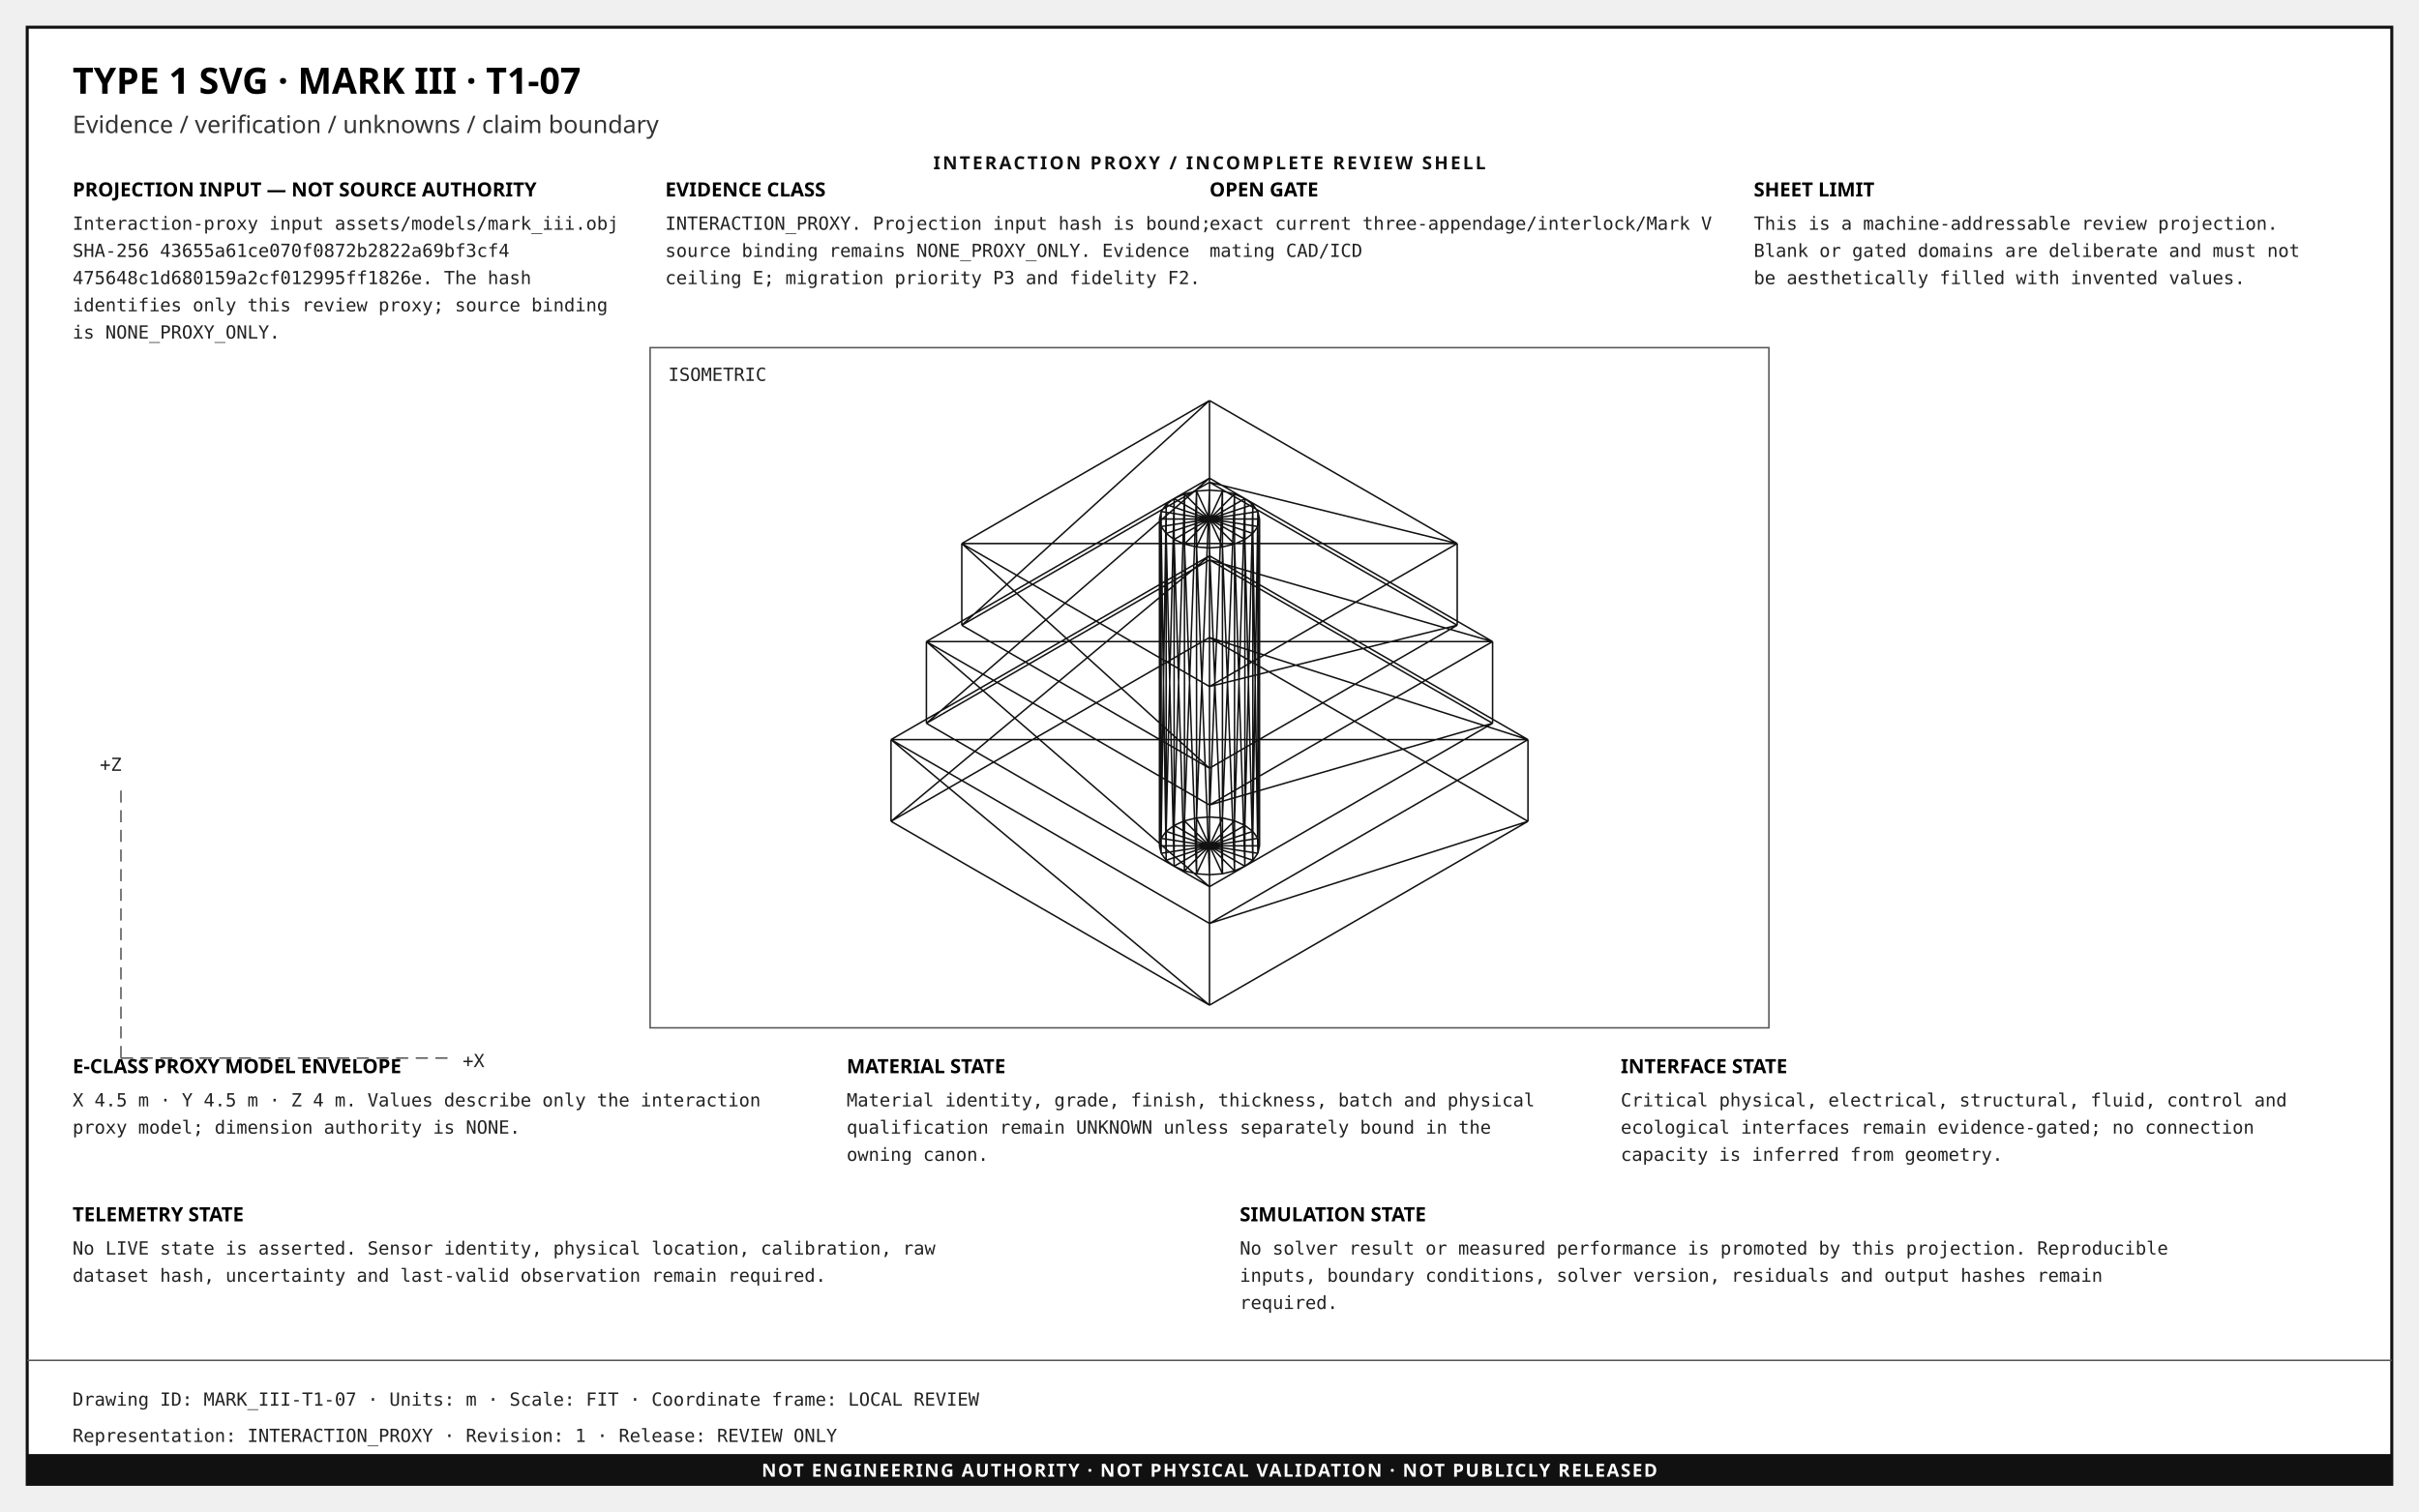
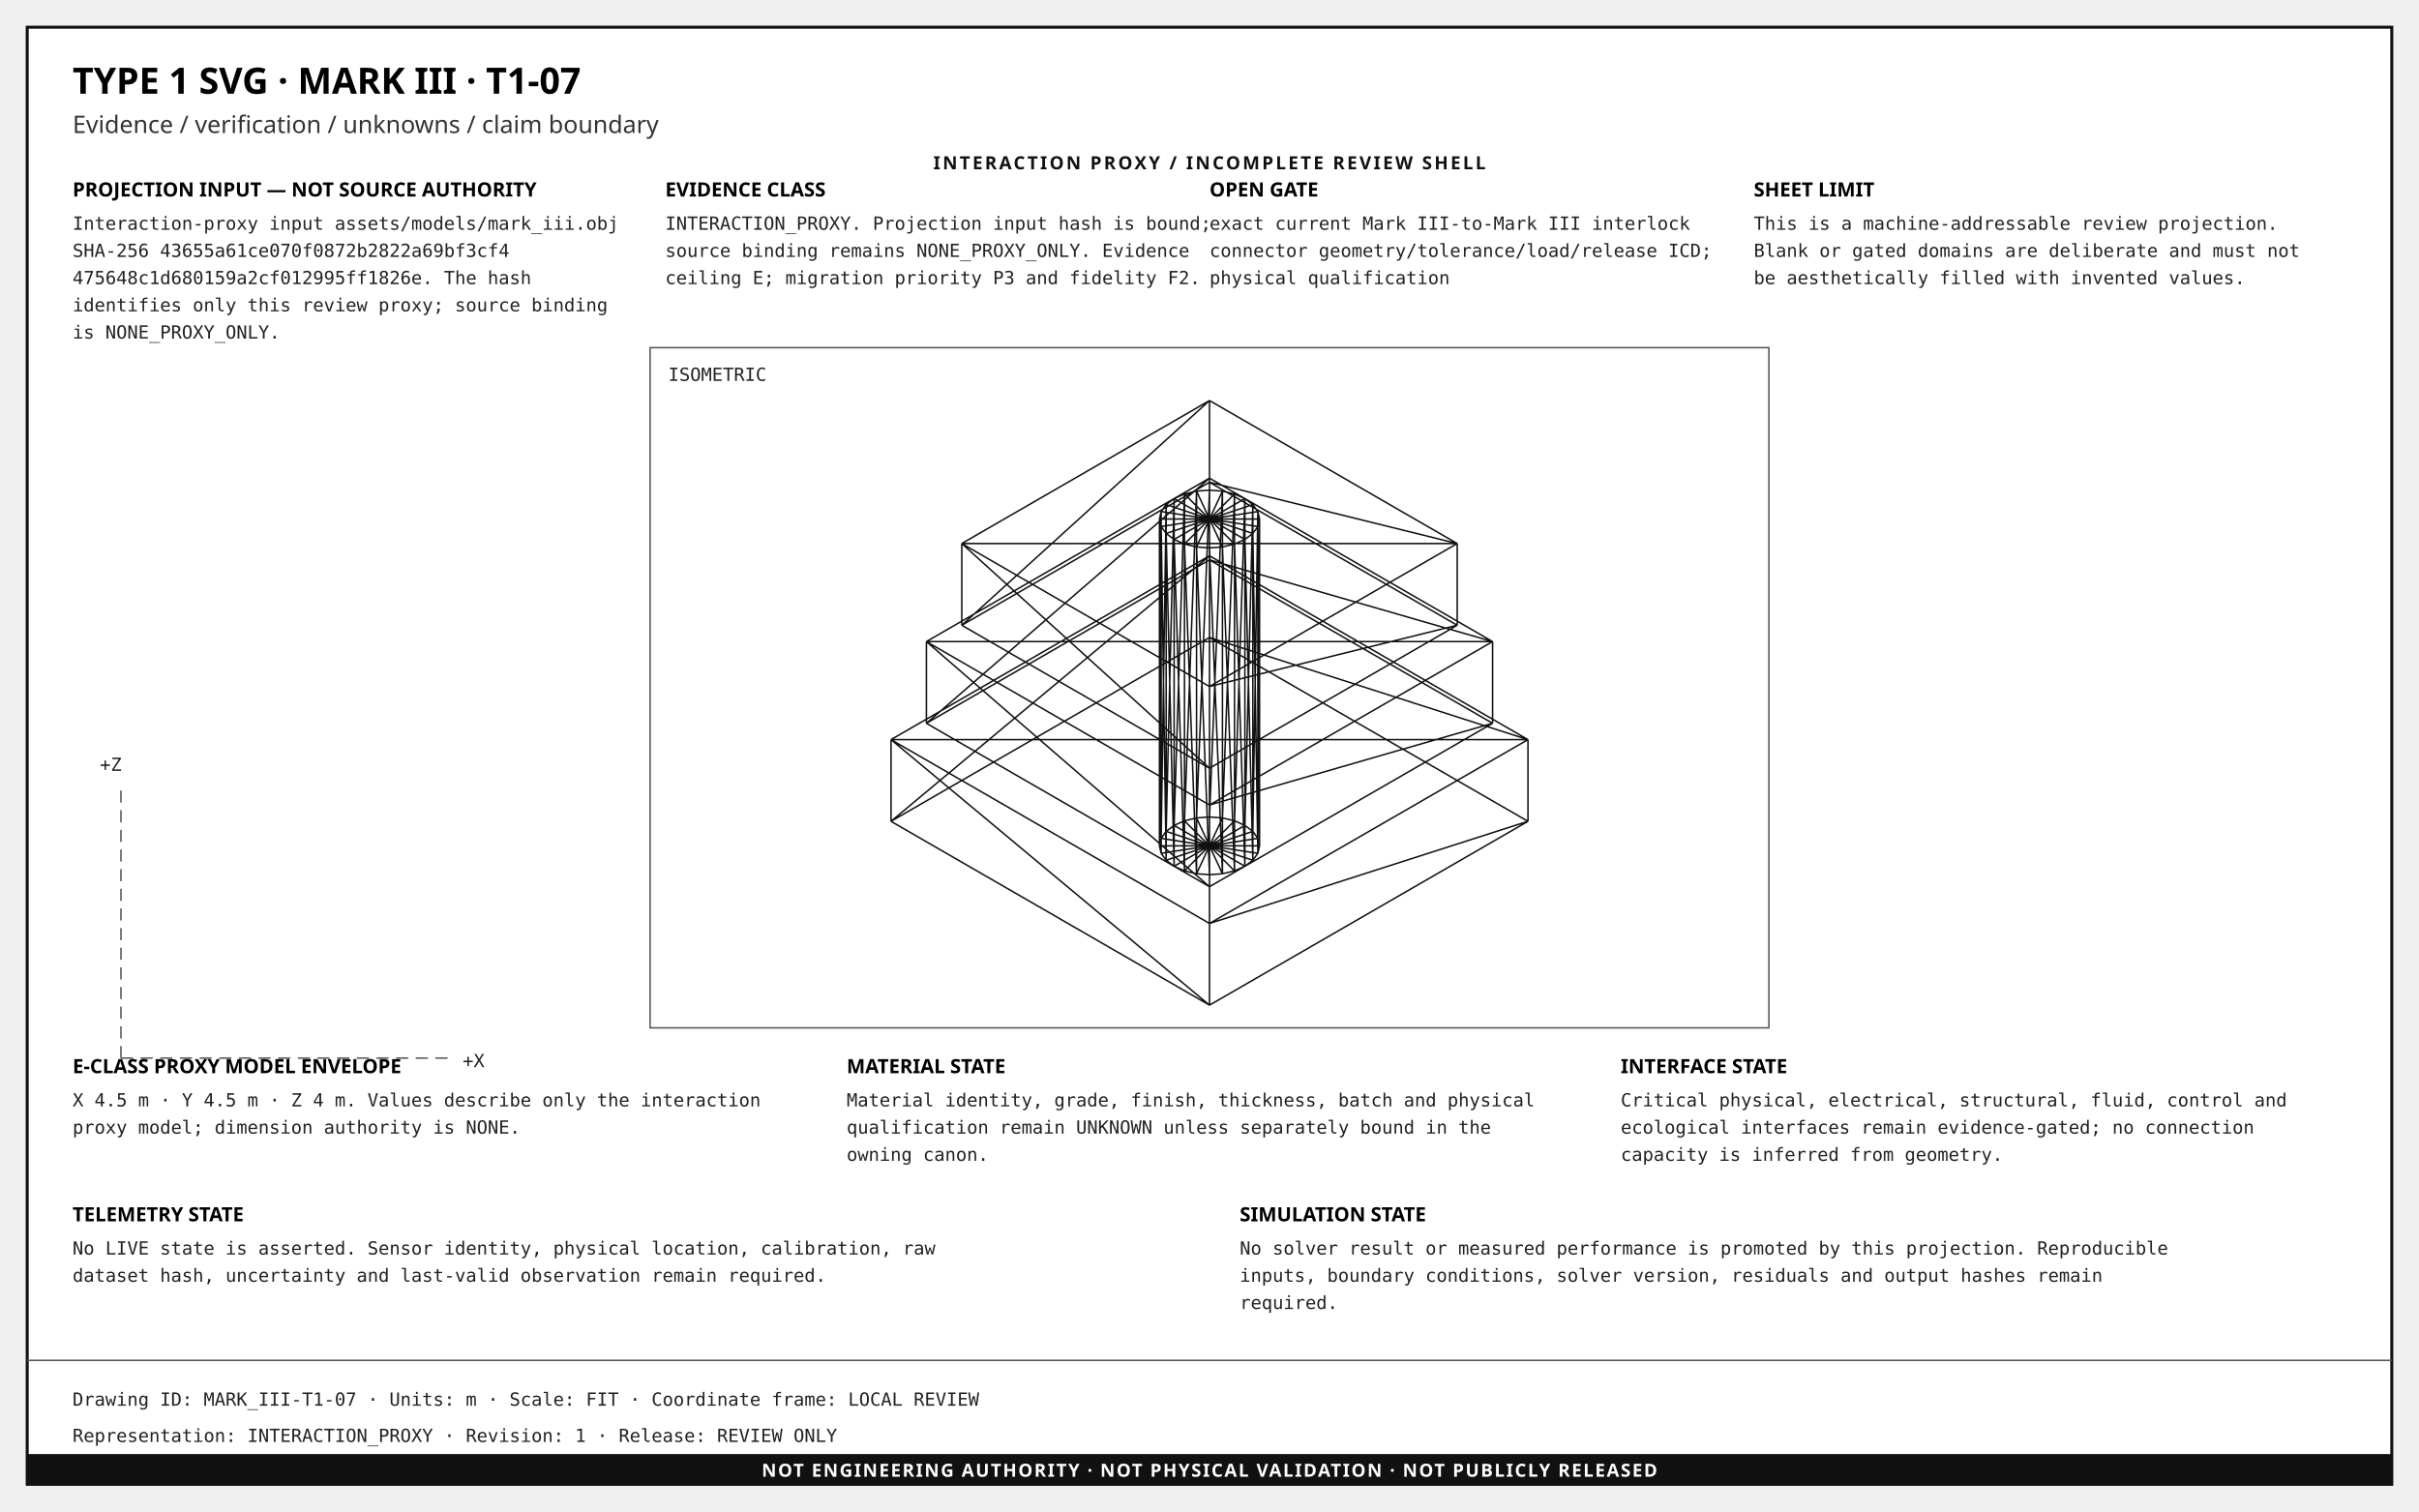
<svg xmlns="http://www.w3.org/2000/svg" width="100%" height="auto" viewBox="0 0 1600 1000" preserveAspectRatio="xMidYMin meet" role="img" aria-labelledby="MARK_III-T1-07-title MARK_III-T1-07-desc" data-twin-id="mark_iii" data-drawing-id="MARK_III-T1-07" data-representation-class="INTERACTION_PROXY" data-package-kind="INTERACTION_PROXY_REVIEW_SHELL" data-evidence-ceiling="E" data-source-binding-state="NONE_PROXY_ONLY" data-dimension-authority="NONE" data-type1-complete="false" data-release-eligible="false" data-release-state="REVIEW_ONLY_NOT_PUBLICLY_RELEASED">
  <style>.sheet{fill:#fff;stroke:#111;stroke-width:2}.border,.viewbox{fill:none;stroke:#555;stroke-width:1}.geometry{stroke:#111;stroke-width:1;fill:none;vector-effect:non-scaling-stroke}.datum{stroke:#555;stroke-width:1;stroke-dasharray:8 5}.title{font:700 24px system-ui,sans-serif}.subtitle{font:16px system-ui,sans-serif;fill:#333}.section-title{font:700 13px system-ui,sans-serif}.body,.label{font:12px ui-monospace,monospace;fill:#222}.proxy-watermark{font:700 12px system-ui,sans-serif;fill:#111;letter-spacing:1.5px}.gate{fill:#111}.gate-text{font:700 12px system-ui,sans-serif;fill:#fff;letter-spacing:1px}</style>
  <g id="L00-SHEET" data-layer="L00-SHEET">
    <rect x="18" y="18" width="1564" height="964" class="sheet" />
    <text x="48" y="62" class="title">TYPE 1 SVG · MARK III · T1-07</text>
    <text x="48" y="88" class="subtitle">Evidence / verification / unknowns / claim boundary</text>
    <line x1="18" y1="900" x2="1582" y2="900" class="border" />
    <text x="48" y="930" class="body">Drawing ID: MARK_III-T1-07 · Units: m · Scale: FIT · Coordinate frame: LOCAL REVIEW</text>
    <text x="48" y="954" class="body">Representation: INTERACTION_PROXY · Revision: 1 · Release: REVIEW ONLY</text>
  </g>
  <g id="L10-CONTEXT" data-layer="L10-CONTEXT">
    <text x="48" y="130" class="section-title">PROJECTION INPUT — NOT SOURCE AUTHORITY</text>
    <text x="48" y="152" class="body">Interaction-proxy input assets/models/mark_iii.obj</text>
    <text x="48" y="170" class="body">SHA-256 43655a61ce070f0872b2822a69bf3cf4</text>
    <text x="48" y="188" class="body">475648c1d680159a2cf012995ff1826e. The hash</text>
    <text x="48" y="206" class="body">identifies only this review proxy; source binding</text>
    <text x="48" y="224" class="body">is NONE_PROXY_ONLY.</text>
  </g>
  <g id="L20-AUTH-GEOMETRY" data-layer="L20-AUTH-GEOMETRY">

</g>
  <g id="L21-DERIVED-GEOMETRY" data-layer="L21-DERIVED-GEOMETRY">

</g>
  <g id="L22-PROVISIONAL-GEOMETRY" data-layer="L22-PROVISIONAL-GEOMETRY">
    <rect x="430" y="230" width="740" height="450" class="viewbox" />
    <text x="442" y="252" class="label">ISOMETRIC</text>
    <path id="MARK_III-T1-07-ISOMETRIC-proxy-wireframe" data-feature-class="INTERACTION_PROXY_WIREFRAME" d="M 589.345 543.378 L 589.345 489.324 M 589.345 543.378 L 800.000 421.757 M 589.345 543.378 L 800.000 367.703 M 589.345 489.324 L 800.000 367.703 M 800.000 421.757 L 800.000 367.703 M 589.345 543.378 L 800.000 665.000 M 589.345 489.324 L 800.000 665.000 M 800.000 421.757 L 800.000 665.000 M 589.345 489.324 L 800.000 610.946 M 800.000 665.000 L 800.000 610.946 M 800.000 421.757 L 1010.655 543.378 M 800.000 665.000 L 1010.655 543.378 M 800.000 610.946 L 1010.655 543.378 M 589.345 489.324 L 1010.655 489.324 M 800.000 421.757 L 1010.655 489.324 M 800.000 367.703 L 1010.655 489.324 M 800.000 610.946 L 1010.655 489.324 M 1010.655 543.378 L 1010.655 489.324 M 612.751 478.514 L 612.751 424.459 M 612.751 478.514 L 800.000 370.405 M 612.751 478.514 L 800.000 316.351 M 612.751 424.459 L 800.000 316.351 M 800.000 370.405 L 800.000 316.351 M 612.751 478.514 L 800.000 586.622 M 612.751 424.459 L 800.000 586.622 M 800.000 370.405 L 800.000 586.622 M 612.751 424.459 L 800.000 532.568 M 800.000 586.622 L 800.000 532.568 M 800.000 370.405 L 987.249 478.514 M 800.000 586.622 L 987.249 478.514 M 800.000 532.568 L 987.249 478.514 M 612.751 424.459 L 987.249 424.459 M 800.000 370.405 L 987.249 424.459 M 800.000 316.351 L 987.249 424.459 M 800.000 532.568 L 987.249 424.459 M 987.249 478.514 L 987.249 424.459 M 636.157 413.649 L 636.157 359.595 M 636.157 413.649 L 800.000 319.054 M 636.157 413.649 L 800.000 265.000 M 636.157 359.595 L 800.000 265.000 M 800.000 319.054 L 800.000 265.000 M 636.157 413.649 L 800.000 508.243 M 636.157 359.595 L 800.000 508.243 M 800.000 319.054 L 800.000 508.243 M 636.157 359.595 L 800.000 454.189 M 800.000 508.243 L 800.000 454.189 M 800.000 319.054 L 963.843 413.649 M 800.000 508.243 L 963.843 413.649 M 800.000 454.189 L 963.843 413.649 M 636.157 359.595 L 963.843 359.595 M 800.000 319.054 L 963.843 359.595 M 800.000 265.000 L 963.843 359.595 M 800.000 454.189 L 963.843 359.595 M 963.843 413.649 L 963.843 359.595 M 800.000 559.595 L 823.406 573.108 M 823.406 573.108 L 823.406 356.892 M 823.406 356.892 L 800.000 343.378 M 800.000 559.595 L 828.666 569.150 M 823.406 573.108 L 828.666 569.150 M 823.406 356.892 L 828.666 569.150 M 823.406 356.892 L 828.666 352.934 M 800.000 343.378 L 828.666 352.934 M 828.666 569.150 L 828.666 352.934 M 800.000 559.595 L 831.973 564.541 M 828.666 569.150 L 831.973 564.541 M 828.666 352.934 L 831.973 564.541 M 800.000 343.378 L 831.973 348.325 M 828.666 352.934 L 831.973 348.325 M 831.973 564.541 L 831.973 348.325 M 800.000 559.595 L 833.101 559.595 M 831.973 564.541 L 833.101 559.595 M 831.973 348.325 L 833.101 559.595 M 800.000 343.378 L 833.101 343.378 M 831.973 348.325 L 833.101 343.378 M 833.101 559.595 L 833.101 343.378 M 800.000 559.595 L 831.973 554.648 M 833.101 559.595 L 831.973 554.648 M 833.101 343.378 L 831.973 554.648 M 800.000 343.378 L 831.973 338.432 M 833.101 343.378 L 831.973 338.432 M 831.973 554.648 L 831.973 338.432 M 800.000 559.595 L 828.666 550.039 M 831.973 554.648 L 828.666 550.039 M 831.973 338.432 L 828.666 550.039 M 800.000 343.378 L 828.666 333.823 M 831.973 338.432 L 828.666 333.823 M 828.666 550.039 L 828.666 333.823 M 800.000 559.595 L 823.406 546.081 M 828.666 550.039 L 823.406 546.081 M 828.666 333.823 L 823.406 546.081 M 800.000 343.378 L 823.406 329.865 M 828.666 333.823 L 823.406 329.865 M 823.406 546.081 L 823.406 329.865 M 800.000 559.595 L 816.551 543.044 M 823.406 546.081 L 816.551 543.044 M 823.406 329.865 L 816.551 543.044 M 800.000 343.378 L 816.551 326.828 M 823.406 329.865 L 816.551 326.828 M 816.551 543.044 L 816.551 326.828 M 800.000 559.595 L 808.567 541.135 M 816.551 543.044 L 808.567 541.135 M 816.551 326.828 L 808.567 541.135 M 800.000 343.378 L 808.567 324.919 M 816.551 326.828 L 808.567 324.919 M 808.567 541.135 L 808.567 324.919 M 800.000 559.595 L 800.000 540.484 M 808.567 541.135 L 800.000 540.484 M 808.567 324.919 L 800.000 540.484 M 800.000 343.378 L 800.000 324.267 M 808.567 324.919 L 800.000 324.267 M 800.000 540.484 L 800.000 324.267 M 800.000 559.595 L 791.433 541.135 M 800.000 540.484 L 791.433 541.135 M 800.000 324.267 L 791.433 541.135 M 800.000 343.378 L 791.433 324.919 M 800.000 324.267 L 791.433 324.919 M 791.433 541.135 L 791.433 324.919 M 800.000 559.595 L 783.449 543.044 M 791.433 541.135 L 783.449 543.044 M 791.433 324.919 L 783.449 543.044 M 800.000 343.378 L 783.449 326.828 M 791.433 324.919 L 783.449 326.828 M 783.449 543.044 L 783.449 326.828 M 800.000 559.595 L 776.594 546.081 M 783.449 543.044 L 776.594 546.081 M 783.449 326.828 L 776.594 546.081 M 800.000 343.378 L 776.594 329.865 M 783.449 326.828 L 776.594 329.865 M 776.594 546.081 L 776.594 329.865 M 800.000 559.595 L 771.334 550.039 M 776.594 546.081 L 771.334 550.039 M 776.594 329.865 L 771.334 550.039 M 800.000 343.378 L 771.334 333.823 M 776.594 329.865 L 771.334 333.823 M 771.334 550.039 L 771.334 333.823 M 800.000 559.595 L 768.027 554.648 M 771.334 550.039 L 768.027 554.648 M 771.334 333.823 L 768.027 554.648 M 800.000 343.378 L 768.027 338.432 M 771.334 333.823 L 768.027 338.432 M 768.027 554.648 L 768.027 338.432 M 800.000 559.595 L 766.899 559.595 M 768.027 554.648 L 766.899 559.595 M 768.027 338.432 L 766.899 559.595 M 800.000 343.378 L 766.899 343.378 M 768.027 338.432 L 766.899 343.378 M 766.899 559.595 L 766.899 343.378 M 800.000 559.595 L 768.027 564.541 M 766.899 559.595 L 768.027 564.541 M 766.899 343.378 L 768.027 564.541 M 800.000 343.378 L 768.027 348.325 M 766.899 343.378 L 768.027 348.325 M 768.027 564.541 L 768.027 348.325 M 800.000 559.595 L 771.334 569.150 M 768.027 564.541 L 771.334 569.150 M 768.027 348.325 L 771.334 569.150 M 800.000 343.378 L 771.334 352.934 M 768.027 348.325 L 771.334 352.934 M 771.334 569.150 L 771.334 352.934 M 800.000 559.595 L 776.594 573.108 M 771.334 569.150 L 776.594 573.108 M 771.334 352.934 L 776.594 573.108 M 800.000 343.378 L 776.594 356.892 M 771.334 352.934 L 776.594 356.892 M 776.594 573.108 L 776.594 356.892 M 800.000 559.595 L 783.449 576.145 M 776.594 573.108 L 783.449 576.145 M 776.594 356.892 L 783.449 576.145 M 800.000 343.378 L 783.449 359.929 M 776.594 356.892 L 783.449 359.929 M 783.449 576.145 L 783.449 359.929 M 800.000 559.595 L 791.433 578.054 M 783.449 576.145 L 791.433 578.054 M 783.449 359.929 L 791.433 578.054 M 800.000 343.378 L 791.433 361.838 M 783.449 359.929 L 791.433 361.838 M 791.433 578.054 L 791.433 361.838 M 800.000 559.595 L 800.000 578.706 M 791.433 578.054 L 800.000 578.706 M 791.433 361.838 L 800.000 578.706 M 800.000 343.378 L 800.000 362.489 M 791.433 361.838 L 800.000 362.489 M 800.000 578.706 L 800.000 362.489 M 800.000 559.595 L 808.567 578.054 M 800.000 578.706 L 808.567 578.054 M 800.000 362.489 L 808.567 578.054 M 800.000 343.378 L 808.567 361.838 M 800.000 362.489 L 808.567 361.838 M 808.567 578.054 L 808.567 361.838 M 800.000 559.595 L 816.551 576.145 M 823.406 573.108 L 816.551 576.145 M 808.567 578.054 L 816.551 576.145 M 808.567 361.838 L 816.551 576.145 M 823.406 573.108 L 816.551 359.929 M 823.406 356.892 L 816.551 359.929 M 800.000 343.378 L 816.551 359.929 M 808.567 361.838 L 816.551 359.929 M 816.551 576.145 L 816.551 359.929" class="geometry" />
  </g>
  <g id="L30-HIDDEN" data-layer="L30-HIDDEN">

</g>
  <g id="L31-CENTRE-DATUM" data-layer="L31-CENTRE-DATUM">
    <line id="DATUM-X" x1="80" y1="700" x2="300" y2="700" class="datum" />
    <line id="DATUM-Z" x1="80" y1="700" x2="80" y2="520" class="datum" />
    <text x="306" y="706" class="label">+X</text>
    <text x="66" y="510" class="label">+Z</text>
  </g>
  <g id="L40-SECTIONS" data-layer="L40-SECTIONS">

</g>
  <g id="L50-DIMENSIONS" data-layer="L50-DIMENSIONS">
    <text x="48" y="710" class="section-title">E-CLASS PROXY MODEL ENVELOPE</text>
    <text x="48" y="732" class="body">X 4.5 m · Y 4.5 m · Z 4 m. Values describe only the interaction</text>
    <text x="48" y="750" class="body">proxy model; dimension authority is NONE.</text>
  </g>
  <g id="L60-MATERIALS" data-layer="L60-MATERIALS">
    <text x="560" y="710" class="section-title">MATERIAL STATE</text>
    <text x="560" y="732" class="body">Material identity, grade, finish, thickness, batch and physical</text>
    <text x="560" y="750" class="body">qualification remain UNKNOWN unless separately bound in the</text>
    <text x="560" y="768" class="body">owning canon.</text>
  </g>
  <g id="L70-INTERFACES" data-layer="L70-INTERFACES">
    <text x="1072" y="710" class="section-title">INTERFACE STATE</text>
    <text x="1072" y="732" class="body">Critical physical, electrical, structural, fluid, control and</text>
    <text x="1072" y="750" class="body">ecological interfaces remain evidence-gated; no connection</text>
    <text x="1072" y="768" class="body">capacity is inferred from geometry.</text>
  </g>
  <g id="L75-SENSORS" data-layer="L75-SENSORS">
    <text x="48" y="808" class="section-title">TELEMETRY STATE</text>
    <text x="48" y="830" class="body">No LIVE state is asserted. Sensor identity, physical location, calibration, raw</text>
    <text x="48" y="848" class="body">dataset hash, uncertainty and last-valid observation remain required.</text>
  </g>
  <g id="L80-SIMULATION" data-layer="L80-SIMULATION">
    <text x="820" y="808" class="section-title">SIMULATION STATE</text>
    <text x="820" y="830" class="body">No solver result or measured performance is promoted by this projection. Reproducible</text>
    <text x="820" y="848" class="body">inputs, boundary conditions, solver version, residuals and output hashes remain</text>
    <text x="820" y="866" class="body">required.</text>
  </g>
  <g id="L90-EVIDENCE" data-layer="L90-EVIDENCE">
    <text x="440" y="130" class="section-title">EVIDENCE CLASS</text>
    <text x="440" y="152" class="body">INTERACTION_PROXY. Projection input hash is bound;</text>
    <text x="440" y="170" class="body">source binding remains NONE_PROXY_ONLY. Evidence</text>
    <text x="440" y="188" class="body">ceiling E; migration priority P3 and fidelity F2.</text>
  </g>
  <g id="L91-UNKNOWNS" data-layer="L91-UNKNOWNS">
    <text x="800" y="130" class="section-title">OPEN GATE</text>
-     <text x="800" y="152" class="body">exact current three-appendage/interlock/Mark V</text>
-     <text x="800" y="170" class="body">mating CAD/ICD</text>
+     <text x="800" y="152" class="body">exact current Mark III-to-Mark III interlock</text>
+     <text x="800" y="170" class="body">connector geometry/tolerance/load/release ICD;</text>
+     <text x="800" y="188" class="body">physical qualification</text>
  </g>
  <g id="L95-ANNOTATIONS" data-layer="L95-ANNOTATIONS">
    <text x="1160" y="130" class="section-title">SHEET LIMIT</text>
    <text x="1160" y="152" class="body">This is a machine-addressable review projection.</text>
    <text x="1160" y="170" class="body">Blank or gated domains are deliberate and must not</text>
    <text x="1160" y="188" class="body">be aesthetically filled with invented values.</text>
  </g>
  <g id="L99-CLAIM-GATE" data-layer="L99-CLAIM-GATE">
    <text x="800" y="112" text-anchor="middle" class="proxy-watermark">INTERACTION PROXY / INCOMPLETE REVIEW SHELL</text>
    <rect x="18" y="962" width="1564" height="20" class="gate" />
    <text x="800" y="977" text-anchor="middle" class="gate-text">NOT ENGINEERING AUTHORITY · NOT PHYSICAL VALIDATION · NOT PUBLICLY RELEASED</text>
  </g>
</svg>
